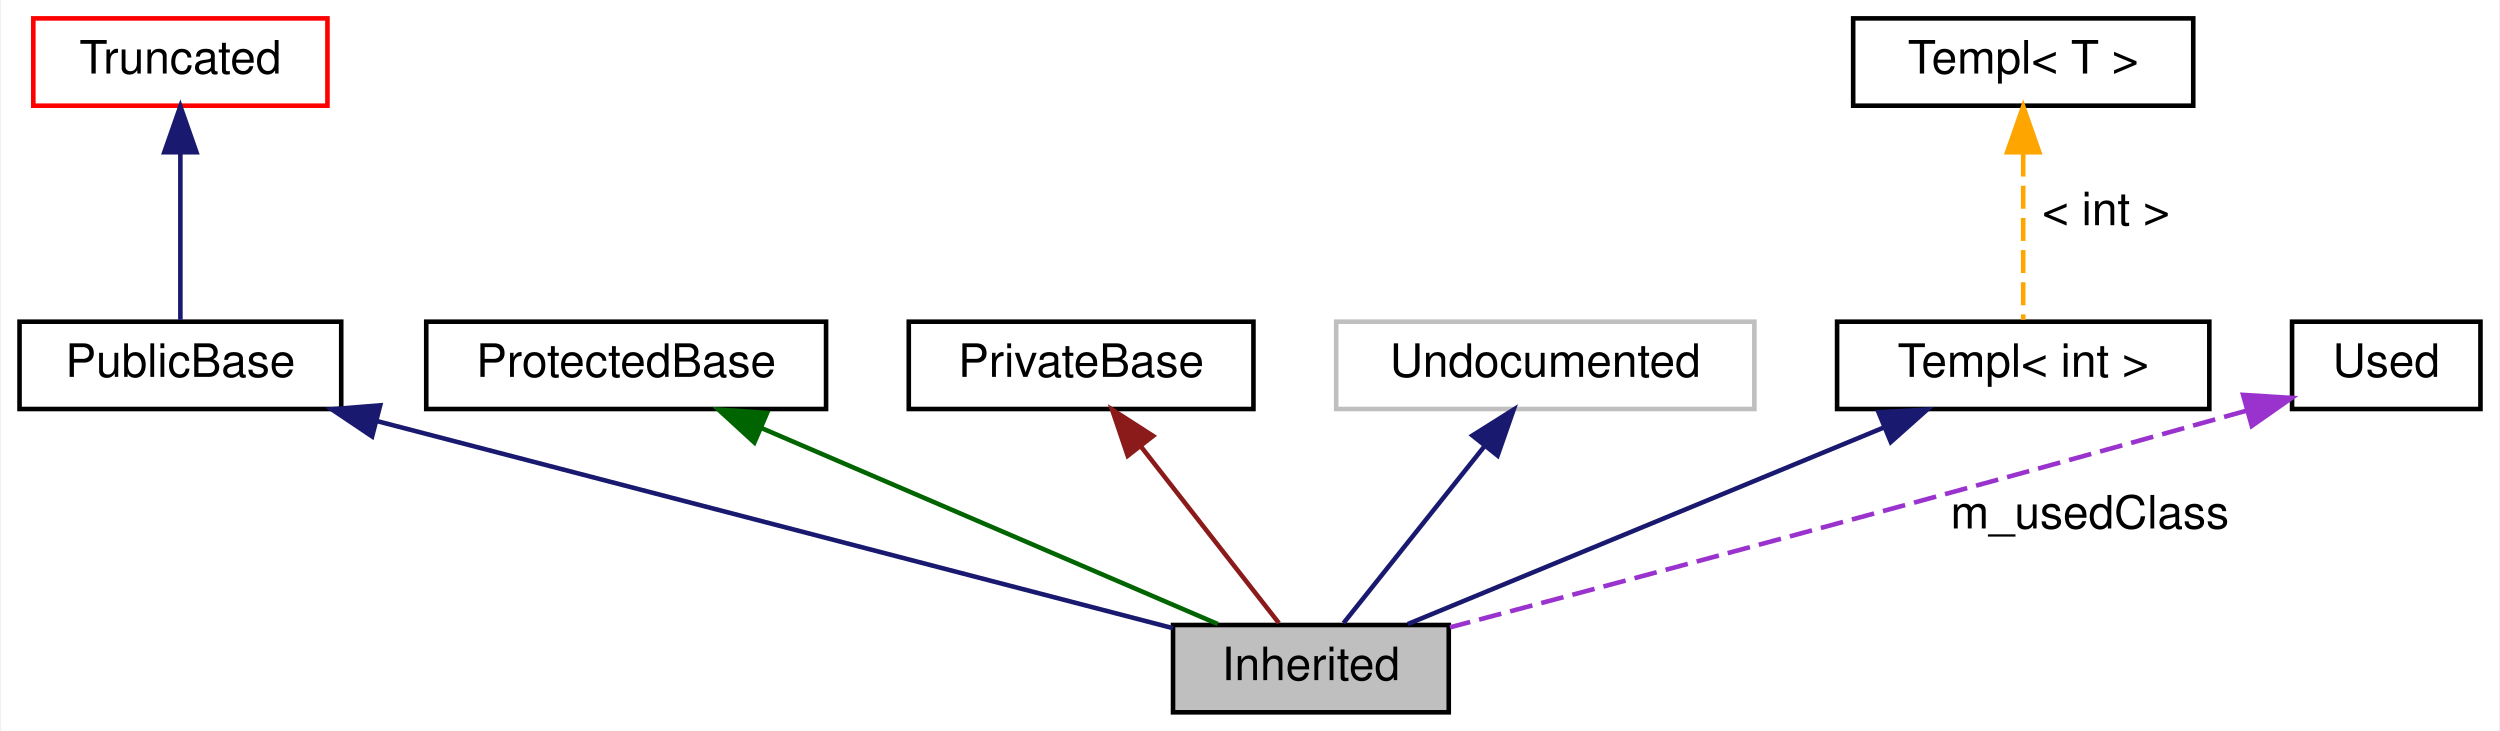
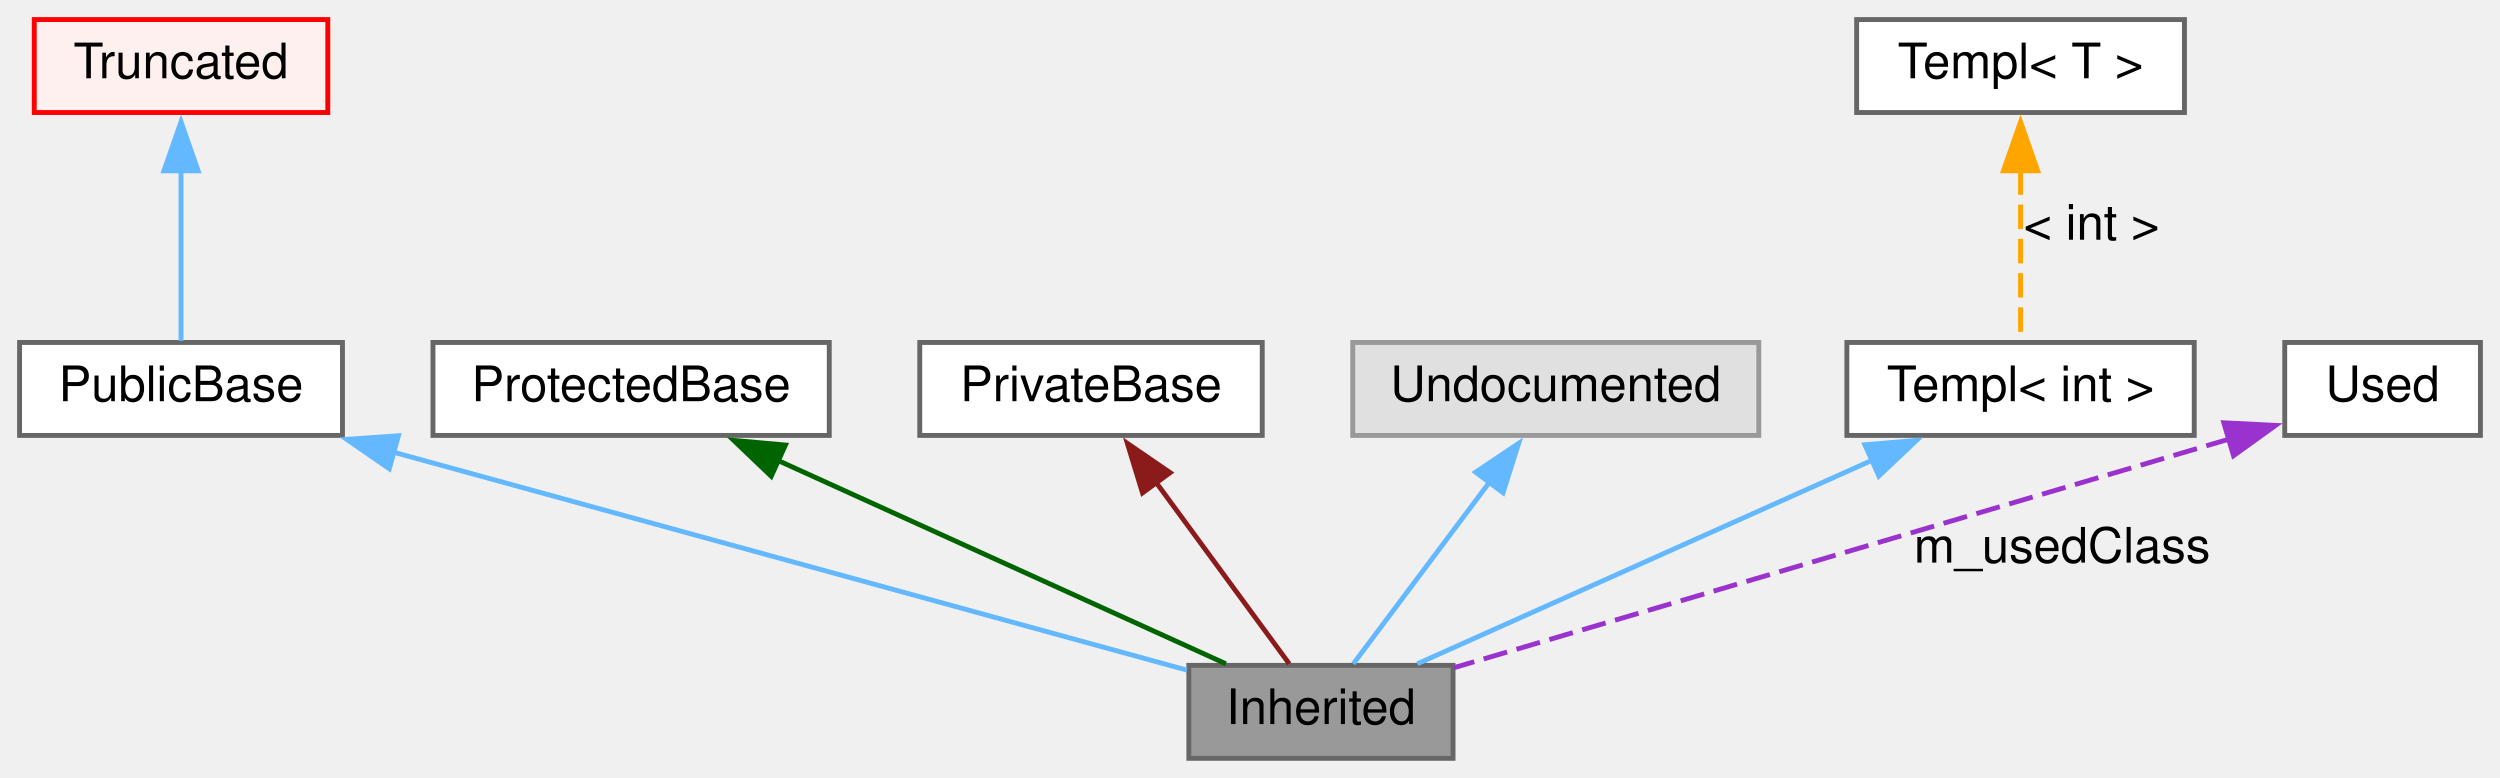
- <svg xmlns="http://www.w3.org/2000/svg" width="544pt" height="159pt" viewBox="0.00 0.00 543.50 159.00">
+ <svg xmlns="http://www.w3.org/2000/svg" xmlns:xlink="http://www.w3.org/1999/xlink" width="511pt" height="159pt" viewBox="0.00 0.00 511.00 159.00">
  <g id="graph0" class="graph" transform="scale(1 1) rotate(0) translate(4 155)">
-     <polygon fill="white" stroke="transparent" points="-4,4 -4,-155 539.5,-155 539.5,4 -4,4" />
    <g id="node1" class="node">
-       <polygon fill="#bfbfbf" stroke="black" points="311,-19 251,-19 251,0 311,0 311,-19" />
-       <text text-anchor="middle" x="281" y="-7" font-family="Helvetica,sans-Serif" font-size="10.00">Inherited</text>
+       <g id="a_node1">
+         <a xlink:title=" ">
+           <polygon fill="#999999" stroke="#666666" points="293,-19 239,-19 239,0 293,0 293,-19" />
+           <text text-anchor="middle" x="266" y="-7" font-family="Helvetica,sans-Serif" font-size="10.00">Inherited</text>
+         </a>
+       </g>
    </g>
    <g id="node2" class="node">
-       <polygon fill="none" stroke="black" points="70,-85 0,-85 0,-66 70,-66 70,-85" />
-       <text text-anchor="middle" x="35" y="-73" font-family="Helvetica,sans-Serif" font-size="10.00">PublicBase</text>
+       <g id="a_node2">
+         <a xlink:href="url.html" xlink:title=" ">
+           <polygon fill="white" stroke="#666666" points="66,-85 0,-85 0,-66 66,-66 66,-85" />
+           <text text-anchor="middle" x="33" y="-73" font-family="Helvetica,sans-Serif" font-size="10.00">PublicBase</text>
+         </a>
+       </g>
    </g>
    <g id="edge1" class="edge">
-       <path fill="none" stroke="midnightblue" d="M77.7,-63.39C127.22,-50.51 207.6,-29.59 250.97,-18.31" />
-       <polygon fill="midnightblue" stroke="midnightblue" points="76.72,-60.03 67.92,-65.94 78.48,-66.8 76.72,-60.03" />
+       <path fill="none" stroke="#63b8ff" d="M76.26,-62.62C123.76,-49.57 198.58,-29.02 238.59,-18.03" />
+       <polygon fill="#63b8ff" stroke="#63b8ff" points="75.57,-59.18 66.86,-65.2 77.43,-65.93 75.57,-59.18" />
    </g>
    <g id="node3" class="node">
-       <polygon fill="none" stroke="red" points="67,-151 3,-151 3,-132 67,-132 67,-151" />
-       <text text-anchor="middle" x="35" y="-139" font-family="Helvetica,sans-Serif" font-size="10.00">Truncated</text>
+       <g id="a_node3">
+         <a xlink:href="url.html" xlink:title=" ">
+           <polygon fill="#fff0f0" stroke="red" points="63,-151 3,-151 3,-132 63,-132 63,-151" />
+           <text text-anchor="middle" x="33" y="-139" font-family="Helvetica,sans-Serif" font-size="10.00">Truncated</text>
+         </a>
+       </g>
    </g>
    <g id="edge2" class="edge">
-       <path fill="none" stroke="midnightblue" d="M35,-121.58C35,-109.63 35,-94.72 35,-85.41" />
-       <polygon fill="midnightblue" stroke="midnightblue" points="31.5,-121.87 35,-131.87 38.5,-121.87 31.5,-121.87" />
+       <path fill="none" stroke="#63b8ff" d="M33,-120.18C33,-108.44 33,-94.27 33,-85.32" />
+       <polygon fill="#63b8ff" stroke="#63b8ff" points="29.5,-120.09 33,-130.09 36.5,-120.09 29.5,-120.09" />
    </g>
    <g id="node4" class="node">
-       <polygon fill="none" stroke="black" points="175.5,-85 88.5,-85 88.5,-66 175.5,-66 175.5,-85" />
-       <text text-anchor="middle" x="132" y="-73" font-family="Helvetica,sans-Serif" font-size="10.00">ProtectedBase</text>
+       <polygon fill="white" stroke="#666666" points="165.5,-85 84.5,-85 84.5,-66 165.5,-66 165.5,-85" />
+       <text text-anchor="middle" x="125" y="-73" font-family="Helvetica,sans-Serif" font-size="10.00">ProtectedBase</text>
    </g>
    <g id="edge3" class="edge">
-       <path fill="none" stroke="darkgreen" d="M161.43,-61.86C190.79,-49.25 235.12,-30.21 260.75,-19.2" />
-       <polygon fill="darkgreen" stroke="darkgreen" points="159.9,-58.71 152.09,-65.87 162.66,-65.14 159.9,-58.71" />
+       <path fill="none" stroke="darkgreen" d="M154.88,-60.94C182.54,-48.38 222.86,-30.08 246.56,-19.32" />
+       <polygon fill="darkgreen" stroke="darkgreen" points="153.64,-57.66 145.98,-64.98 156.54,-64.03 153.64,-57.66" />
    </g>
    <g id="node5" class="node">
-       <polygon fill="none" stroke="black" points="268.5,-85 193.5,-85 193.5,-66 268.5,-66 268.5,-85" />
-       <text text-anchor="middle" x="231" y="-73" font-family="Helvetica,sans-Serif" font-size="10.00">PrivateBase</text>
+       <polygon fill="white" stroke="#666666" points="254,-85 184,-85 184,-66 254,-66 254,-85" />
+       <text text-anchor="middle" x="219" y="-73" font-family="Helvetica,sans-Serif" font-size="10.00">PrivateBase</text>
    </g>
    <g id="edge4" class="edge">
-       <path fill="none" stroke="#8b1a1a" d="M244.07,-57.77C253.66,-45.49 266.31,-29.3 274.04,-19.41" />
-       <polygon fill="#8b1a1a" stroke="#8b1a1a" points="241.14,-55.83 237.74,-65.87 246.66,-60.14 241.14,-55.83" />
+       <path fill="none" stroke="#8b1a1a" d="M232.3,-56.4C241.2,-44.27 252.53,-28.84 259.52,-19.32" />
+       <polygon fill="#8b1a1a" stroke="#8b1a1a" points="229.53,-54.25 226.43,-64.38 235.17,-58.39 229.53,-54.25" />
    </g>
    <g id="node6" class="node">
-       <polygon fill="none" stroke="#bfbfbf" points="377.5,-85 286.5,-85 286.5,-66 377.5,-66 377.5,-85" />
-       <text text-anchor="middle" x="332" y="-73" font-family="Helvetica,sans-Serif" font-size="10.00">Undocumented</text>
+       <g id="a_node6">
+         <a xlink:title=" ">
+           <polygon fill="#e0e0e0" stroke="#999999" points="355.5,-85 272.5,-85 272.5,-66 355.5,-66 355.5,-85" />
+           <text text-anchor="middle" x="314" y="-73" font-family="Helvetica,sans-Serif" font-size="10.00">Undocumented</text>
+         </a>
+       </g>
    </g>
    <g id="edge5" class="edge">
-       <path fill="none" stroke="midnightblue" d="M318.67,-57.77C308.88,-45.49 295.98,-29.3 288.1,-19.41" />
-       <polygon fill="midnightblue" stroke="midnightblue" points="316.15,-60.23 325.12,-65.87 321.63,-55.87 316.15,-60.23" />
+       <path fill="none" stroke="#63b8ff" d="M300.42,-56.4C291.33,-44.27 279.76,-28.84 272.62,-19.32" />
+       <polygon fill="#63b8ff" stroke="#63b8ff" points="297.62,-58.49 306.42,-64.39 303.22,-54.29 297.62,-58.49" />
    </g>
    <g id="node7" class="node">
-       <polygon fill="none" stroke="black" points="476.5,-85 395.5,-85 395.5,-66 476.5,-66 476.5,-85" />
-       <text text-anchor="middle" x="436" y="-73" font-family="Helvetica,sans-Serif" font-size="10.00">Templ&lt; int &gt;</text>
+       <polygon fill="white" stroke="#666666" points="444.5,-85 373.5,-85 373.5,-66 444.5,-66 444.5,-85" />
+       <text text-anchor="middle" x="409" y="-73" font-family="Helvetica,sans-Serif" font-size="10.00">Templ&lt; int &gt;</text>
    </g>
    <g id="edge6" class="edge">
-       <path fill="none" stroke="midnightblue" d="M405.78,-62.02C375.24,-49.41 328.84,-30.25 302.07,-19.2" />
-       <polygon fill="midnightblue" stroke="midnightblue" points="404.52,-65.29 415.1,-65.87 407.19,-58.82 404.52,-65.29" />
+       <path fill="none" stroke="#63b8ff" d="M378.69,-60.94C350.64,-48.38 309.75,-30.08 285.71,-19.32" />
+       <polygon fill="#63b8ff" stroke="#63b8ff" points="377.18,-64.09 387.73,-64.98 380.04,-57.7 377.18,-64.09" />
    </g>
    <g id="node8" class="node">
-       <polygon fill="none" stroke="black" points="473,-151 399,-151 399,-132 473,-132 473,-151" />
-       <text text-anchor="middle" x="436" y="-139" font-family="Helvetica,sans-Serif" font-size="10.00">Templ&lt; T &gt;</text>
+       <polygon fill="white" stroke="#666666" points="442.5,-151 375.5,-151 375.5,-132 442.5,-132 442.5,-151" />
+       <text text-anchor="middle" x="409" y="-139" font-family="Helvetica,sans-Serif" font-size="10.00">Templ&lt; T &gt;</text>
    </g>
    <g id="edge7" class="edge">
-       <path fill="none" stroke="orange" stroke-dasharray="5,2" d="M436,-121.58C436,-109.63 436,-94.72 436,-85.41" />
-       <polygon fill="orange" stroke="orange" points="432.5,-121.87 436,-131.87 439.5,-121.87 432.5,-121.87" />
-       <text text-anchor="middle" x="454" y="-106" font-family="Helvetica,sans-Serif" font-size="10.00">&lt; int &gt;</text>
+       <path fill="none" stroke="orange" stroke-dasharray="5,2" d="M409,-120.18C409,-108.44 409,-94.27 409,-85.32" />
+       <polygon fill="orange" stroke="orange" points="405.5,-120.09 409,-130.09 412.5,-120.09 405.5,-120.09" />
+       <text text-anchor="middle" x="423.5" y="-106" font-family="Helvetica,sans-Serif" font-size="10.00">&lt; int &gt;</text>
    </g>
    <g id="node9" class="node">
-       <polygon fill="none" stroke="black" points="535.5,-85 494.5,-85 494.5,-66 535.5,-66 535.5,-85" />
-       <text text-anchor="middle" x="515" y="-73" font-family="Helvetica,sans-Serif" font-size="10.00">Used</text>
+       <polygon fill="white" stroke="#666666" points="503,-85 463,-85 463,-66 503,-66 503,-85" />
+       <text text-anchor="middle" x="483" y="-73" font-family="Helvetica,sans-Serif" font-size="10.00">Used</text>
    </g>
    <g id="edge8" class="edge">
-       <path fill="none" stroke="#9a32cd" stroke-dasharray="5,2" d="M484.52,-65.62C417.32,-46.74 349.44,-28.6 311.27,-18.49" />
-       <polygon fill="#9a32cd" stroke="#9a32cd" points="483.85,-69.07 494.42,-68.41 485.74,-62.33 483.85,-69.07" />
-       <text text-anchor="middle" x="450.5" y="-40" font-family="Helvetica,sans-Serif" font-size="10.00">m_usedClass</text>
+       <path fill="none" stroke="#9a32cd" stroke-dasharray="5,2" d="M451.76,-65.29C409.19,-52.73 333.64,-30.45 293.25,-18.54" />
+       <polygon fill="#9a32cd" stroke="#9a32cd" points="450.55,-68.58 461.13,-68.05 452.53,-61.86 450.55,-68.58" />
+       <text text-anchor="middle" x="417.5" y="-40" font-family="Helvetica,sans-Serif" font-size="10.00">m_usedClass</text>
    </g>
  </g>
</svg>
